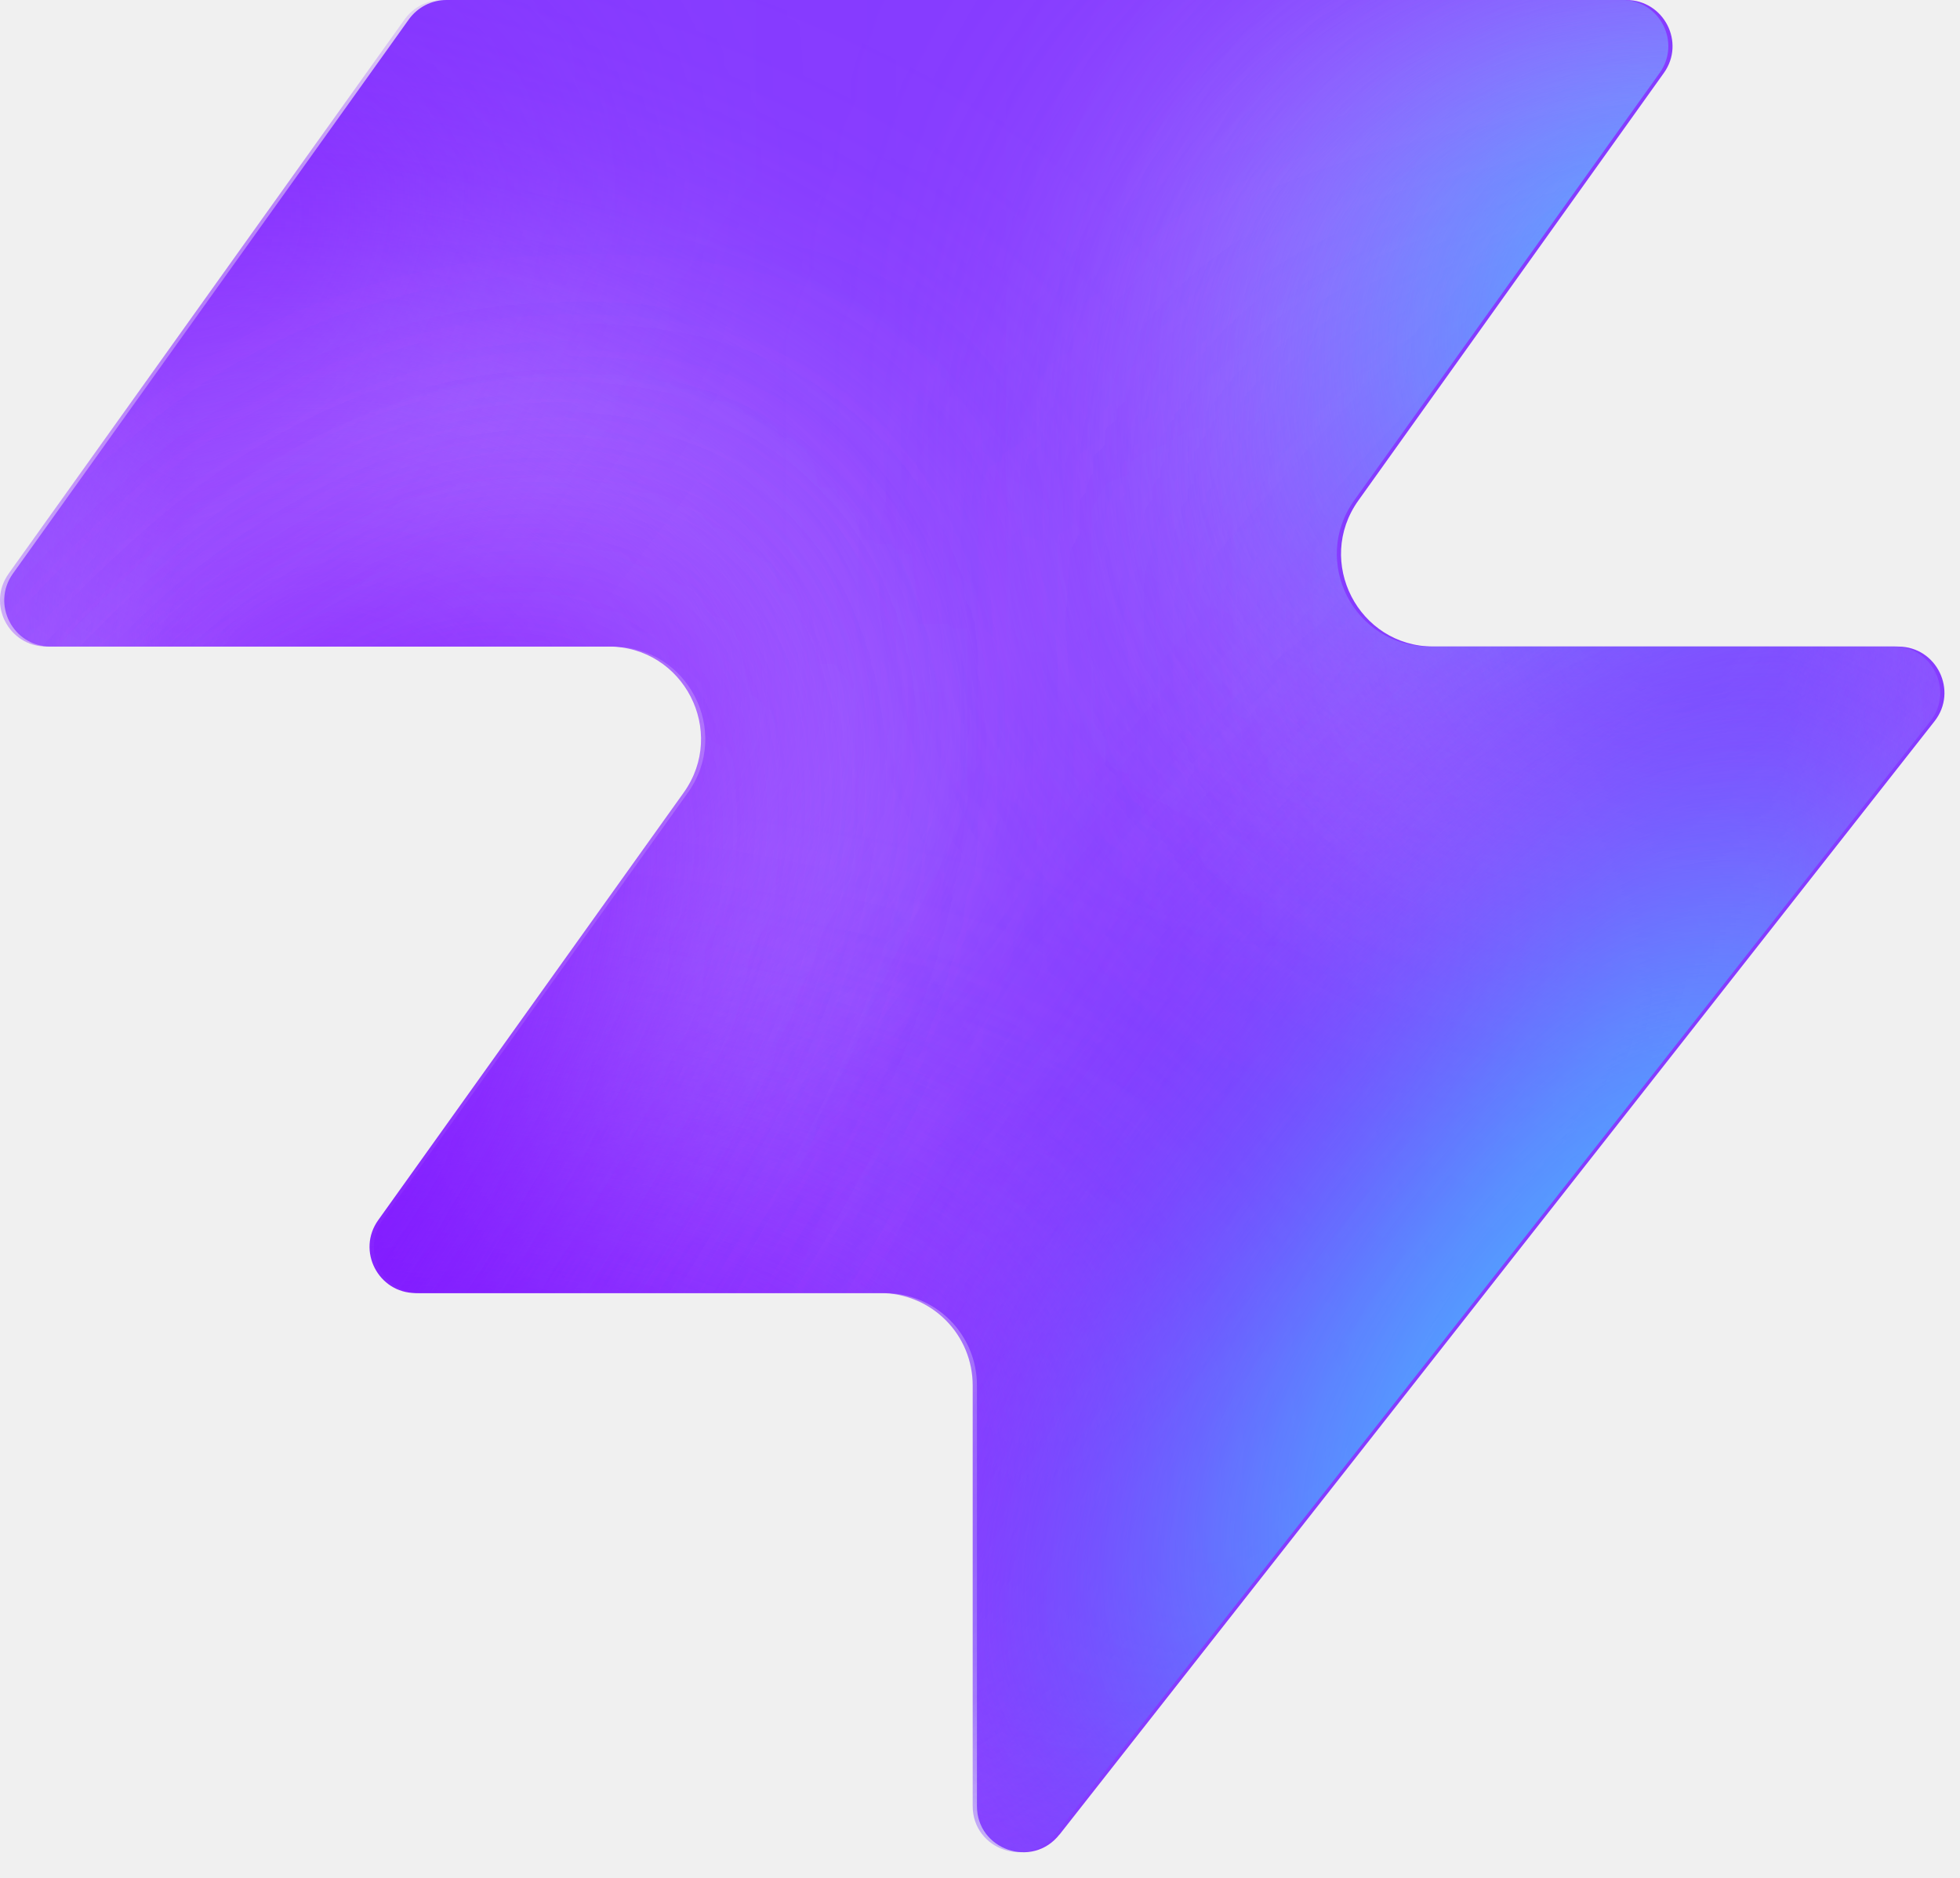
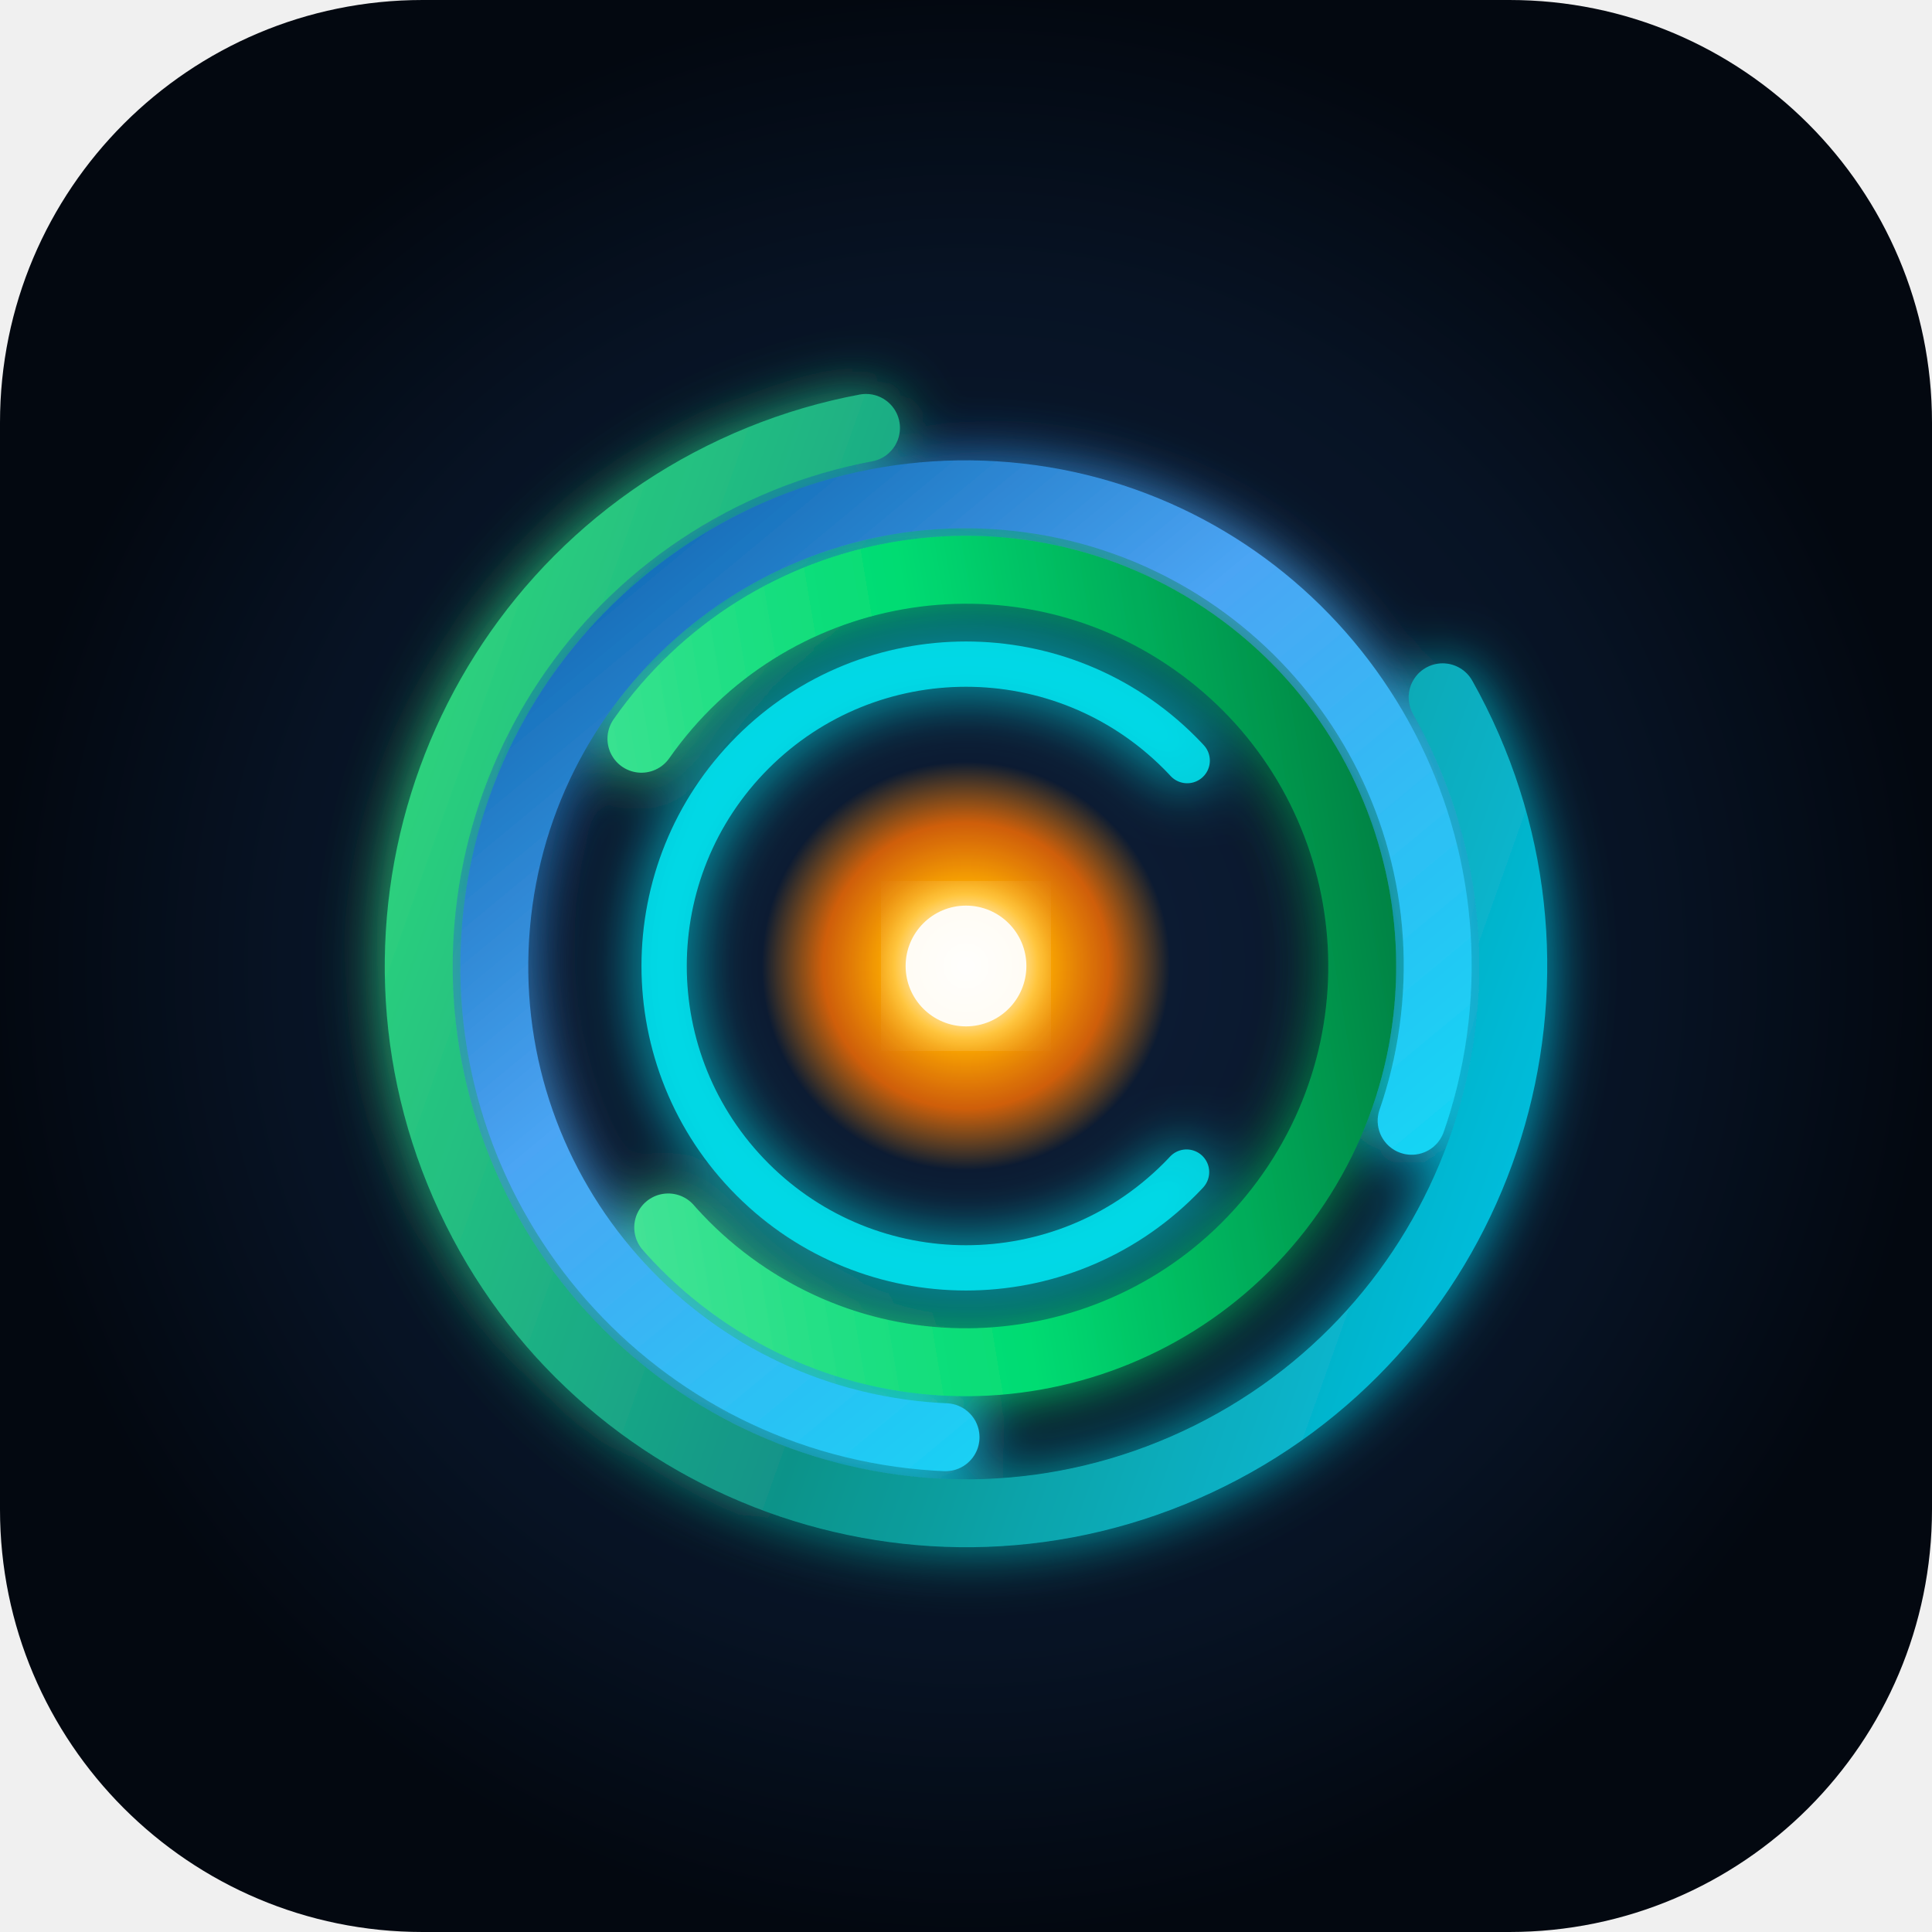
- <svg xmlns="http://www.w3.org/2000/svg" width="48" height="46" fill="none" viewBox="0 0 48 46">
-   <path fill="#863bff" d="M25.946 44.938c-.664.845-2.021.375-2.021-.698V33.937a2.26 2.26 0 0 0-2.262-2.262H10.287c-.92 0-1.456-1.04-.92-1.788l7.48-10.471c1.07-1.497 0-3.578-1.842-3.578H1.237c-.92 0-1.456-1.04-.92-1.788L10.013.474c.214-.297.556-.474.92-.474h28.894c.92 0 1.456 1.04.92 1.788l-7.48 10.471c-1.07 1.498 0 3.579 1.842 3.579h11.377c.943 0 1.473 1.088.89 1.83L25.947 44.94z" style="fill:#863bff;fill:color(display-p3 .525 .23 1);fill-opacity:1" />
-   <mask id="a" width="48" height="46" x="0" y="0" maskUnits="userSpaceOnUse" style="mask-type:alpha">
-     <path fill="#000" d="M25.842 44.938c-.664.844-2.021.375-2.021-.698V33.937a2.26 2.26 0 0 0-2.262-2.262H10.183c-.92 0-1.456-1.04-.92-1.788l7.48-10.471c1.07-1.498 0-3.579-1.842-3.579H1.133c-.92 0-1.456-1.04-.92-1.787L9.91.473c.214-.297.556-.474.92-.474h28.894c.92 0 1.456 1.04.92 1.788l-7.48 10.471c-1.07 1.498 0 3.578 1.842 3.578h11.377c.943 0 1.473 1.088.89 1.832L25.843 44.94z" style="fill:#000;fill-opacity:1" />
-   </mask>
-   <g mask="url(#a)">
-     <g filter="url(#b)">
-       <ellipse cx="5.508" cy="14.704" fill="#ede6ff" rx="5.508" ry="14.704" style="fill:#ede6ff;fill:color(display-p3 .927 .903 1);fill-opacity:1" transform="matrix(.00324 1 1 -.00324 -4.47 31.516)" />
-     </g>
-     <g filter="url(#c)">
-       <ellipse cx="10.399" cy="29.851" fill="#ede6ff" rx="10.399" ry="29.851" style="fill:#ede6ff;fill:color(display-p3 .927 .903 1);fill-opacity:1" transform="matrix(.00324 1 1 -.00324 -39.328 7.883)" />
-     </g>
-     <g filter="url(#d)">
-       <ellipse cx="5.508" cy="30.487" fill="#7e14ff" rx="5.508" ry="30.487" style="fill:#7e14ff;fill:color(display-p3 .492 .077 1);fill-opacity:1" transform="rotate(89.814 -25.913 -14.639)scale(1 -1)" />
-     </g>
-     <g filter="url(#e)">
-       <ellipse cx="5.508" cy="30.599" fill="#7e14ff" rx="5.508" ry="30.599" style="fill:#7e14ff;fill:color(display-p3 .492 .077 1);fill-opacity:1" transform="rotate(89.814 -32.644 -3.334)scale(1 -1)" />
-     </g>
-     <g filter="url(#f)">
-       <ellipse cx="5.508" cy="30.599" fill="#7e14ff" rx="5.508" ry="30.599" style="fill:#7e14ff;fill:color(display-p3 .492 .077 1);fill-opacity:1" transform="matrix(.00324 1 1 -.00324 -34.34 30.47)" />
-     </g>
-     <g filter="url(#g)">
-       <ellipse cx="14.072" cy="22.078" fill="#ede6ff" rx="14.072" ry="22.078" style="fill:#ede6ff;fill:color(display-p3 .927 .903 1);fill-opacity:1" transform="rotate(93.35 24.506 48.493)scale(-1 1)" />
-     </g>
-     <g filter="url(#h)">
-       <ellipse cx="3.47" cy="21.501" fill="#7e14ff" rx="3.47" ry="21.501" style="fill:#7e14ff;fill:color(display-p3 .492 .077 1);fill-opacity:1" transform="rotate(89.009 28.708 47.59)scale(-1 1)" />
-     </g>
-     <g filter="url(#i)">
-       <ellipse cx="3.47" cy="21.501" fill="#7e14ff" rx="3.47" ry="21.501" style="fill:#7e14ff;fill:color(display-p3 .492 .077 1);fill-opacity:1" transform="rotate(89.009 28.708 47.59)scale(-1 1)" />
-     </g>
-     <g filter="url(#j)">
-       <ellipse cx=".387" cy="8.972" fill="#7e14ff" rx="4.407" ry="29.108" style="fill:#7e14ff;fill:color(display-p3 .492 .077 1);fill-opacity:1" transform="rotate(39.51 .387 8.972)" />
-     </g>
-     <g filter="url(#k)">
-       <ellipse cx="47.523" cy="-6.092" fill="#7e14ff" rx="4.407" ry="29.108" style="fill:#7e14ff;fill:color(display-p3 .492 .077 1);fill-opacity:1" transform="rotate(37.892 47.523 -6.092)" />
-     </g>
-     <g filter="url(#l)">
-       <ellipse cx="41.412" cy="6.333" fill="#47bfff" rx="5.971" ry="9.665" style="fill:#47bfff;fill:color(display-p3 .28 .748 1);fill-opacity:1" transform="rotate(37.892 41.412 6.333)" />
-     </g>
-     <g filter="url(#m)">
-       <ellipse cx="-1.879" cy="38.332" fill="#7e14ff" rx="4.407" ry="29.108" style="fill:#7e14ff;fill:color(display-p3 .492 .077 1);fill-opacity:1" transform="rotate(37.892 -1.88 38.332)" />
-     </g>
-     <g filter="url(#n)">
-       <ellipse cx="-1.879" cy="38.332" fill="#7e14ff" rx="4.407" ry="29.108" style="fill:#7e14ff;fill:color(display-p3 .492 .077 1);fill-opacity:1" transform="rotate(37.892 -1.88 38.332)" />
-     </g>
-     <g filter="url(#o)">
-       <ellipse cx="35.651" cy="29.907" fill="#7e14ff" rx="4.407" ry="29.108" style="fill:#7e14ff;fill:color(display-p3 .492 .077 1);fill-opacity:1" transform="rotate(37.892 35.651 29.907)" />
-     </g>
-     <g filter="url(#p)">
-       <ellipse cx="38.418" cy="32.4" fill="#47bfff" rx="5.971" ry="15.297" style="fill:#47bfff;fill:color(display-p3 .28 .748 1);fill-opacity:1" transform="rotate(37.892 38.418 32.4)" />
-     </g>
-   </g>
+ <svg xmlns="http://www.w3.org/2000/svg" viewBox="0 0 512 512" width="100%" height="100%">
  <defs>
-     <filter id="b" width="60.045" height="41.654" x="-19.77" y="16.149" color-interpolation-filters="sRGB" filterUnits="userSpaceOnUse">
-       <feFlood flood-opacity="0" result="BackgroundImageFix" />
-       <feBlend in="SourceGraphic" in2="BackgroundImageFix" result="shape" />
-       <feGaussianBlur result="effect1_foregroundBlur_2002_17158" stdDeviation="7.659" />
-     </filter>
-     <filter id="c" width="90.34" height="51.437" x="-54.613" y="-7.533" color-interpolation-filters="sRGB" filterUnits="userSpaceOnUse">
-       <feFlood flood-opacity="0" result="BackgroundImageFix" />
-       <feBlend in="SourceGraphic" in2="BackgroundImageFix" result="shape" />
-       <feGaussianBlur result="effect1_foregroundBlur_2002_17158" stdDeviation="7.659" />
-     </filter>
-     <filter id="d" width="79.355" height="29.4" x="-49.64" y="2.03" color-interpolation-filters="sRGB" filterUnits="userSpaceOnUse">
-       <feFlood flood-opacity="0" result="BackgroundImageFix" />
-       <feBlend in="SourceGraphic" in2="BackgroundImageFix" result="shape" />
-       <feGaussianBlur result="effect1_foregroundBlur_2002_17158" stdDeviation="4.596" />
-     </filter>
-     <filter id="e" width="79.579" height="29.4" x="-45.045" y="20.029" color-interpolation-filters="sRGB" filterUnits="userSpaceOnUse">
-       <feFlood flood-opacity="0" result="BackgroundImageFix" />
-       <feBlend in="SourceGraphic" in2="BackgroundImageFix" result="shape" />
-       <feGaussianBlur result="effect1_foregroundBlur_2002_17158" stdDeviation="4.596" />
-     </filter>
-     <filter id="f" width="79.579" height="29.4" x="-43.513" y="21.178" color-interpolation-filters="sRGB" filterUnits="userSpaceOnUse">
-       <feFlood flood-opacity="0" result="BackgroundImageFix" />
-       <feBlend in="SourceGraphic" in2="BackgroundImageFix" result="shape" />
-       <feGaussianBlur result="effect1_foregroundBlur_2002_17158" stdDeviation="4.596" />
-     </filter>
-     <filter id="g" width="74.749" height="58.852" x="15.756" y="-17.901" color-interpolation-filters="sRGB" filterUnits="userSpaceOnUse">
-       <feFlood flood-opacity="0" result="BackgroundImageFix" />
-       <feBlend in="SourceGraphic" in2="BackgroundImageFix" result="shape" />
-       <feGaussianBlur result="effect1_foregroundBlur_2002_17158" stdDeviation="7.659" />
-     </filter>
-     <filter id="h" width="61.377" height="25.362" x="23.548" y="2.284" color-interpolation-filters="sRGB" filterUnits="userSpaceOnUse">
-       <feFlood flood-opacity="0" result="BackgroundImageFix" />
-       <feBlend in="SourceGraphic" in2="BackgroundImageFix" result="shape" />
-       <feGaussianBlur result="effect1_foregroundBlur_2002_17158" stdDeviation="4.596" />
-     </filter>
-     <filter id="i" width="61.377" height="25.362" x="23.548" y="2.284" color-interpolation-filters="sRGB" filterUnits="userSpaceOnUse">
-       <feFlood flood-opacity="0" result="BackgroundImageFix" />
-       <feBlend in="SourceGraphic" in2="BackgroundImageFix" result="shape" />
-       <feGaussianBlur result="effect1_foregroundBlur_2002_17158" stdDeviation="4.596" />
-     </filter>
-     <filter id="j" width="56.045" height="63.649" x="-27.636" y="-22.853" color-interpolation-filters="sRGB" filterUnits="userSpaceOnUse">
-       <feFlood flood-opacity="0" result="BackgroundImageFix" />
-       <feBlend in="SourceGraphic" in2="BackgroundImageFix" result="shape" />
-       <feGaussianBlur result="effect1_foregroundBlur_2002_17158" stdDeviation="4.596" />
-     </filter>
-     <filter id="k" width="54.814" height="64.646" x="20.116" y="-38.415" color-interpolation-filters="sRGB" filterUnits="userSpaceOnUse">
-       <feFlood flood-opacity="0" result="BackgroundImageFix" />
-       <feBlend in="SourceGraphic" in2="BackgroundImageFix" result="shape" />
-       <feGaussianBlur result="effect1_foregroundBlur_2002_17158" stdDeviation="4.596" />
-     </filter>
-     <filter id="l" width="33.541" height="35.313" x="24.641" y="-11.323" color-interpolation-filters="sRGB" filterUnits="userSpaceOnUse">
-       <feFlood flood-opacity="0" result="BackgroundImageFix" />
-       <feBlend in="SourceGraphic" in2="BackgroundImageFix" result="shape" />
-       <feGaussianBlur result="effect1_foregroundBlur_2002_17158" stdDeviation="4.596" />
-     </filter>
-     <filter id="m" width="54.814" height="64.646" x="-29.286" y="6.009" color-interpolation-filters="sRGB" filterUnits="userSpaceOnUse">
-       <feFlood flood-opacity="0" result="BackgroundImageFix" />
-       <feBlend in="SourceGraphic" in2="BackgroundImageFix" result="shape" />
-       <feGaussianBlur result="effect1_foregroundBlur_2002_17158" stdDeviation="4.596" />
-     </filter>
-     <filter id="n" width="54.814" height="64.646" x="-29.286" y="6.009" color-interpolation-filters="sRGB" filterUnits="userSpaceOnUse">
-       <feFlood flood-opacity="0" result="BackgroundImageFix" />
-       <feBlend in="SourceGraphic" in2="BackgroundImageFix" result="shape" />
-       <feGaussianBlur result="effect1_foregroundBlur_2002_17158" stdDeviation="4.596" />
-     </filter>
-     <filter id="o" width="54.814" height="64.646" x="8.244" y="-2.416" color-interpolation-filters="sRGB" filterUnits="userSpaceOnUse">
-       <feFlood flood-opacity="0" result="BackgroundImageFix" />
-       <feBlend in="SourceGraphic" in2="BackgroundImageFix" result="shape" />
-       <feGaussianBlur result="effect1_foregroundBlur_2002_17158" stdDeviation="4.596" />
-     </filter>
-     <filter id="p" width="39.409" height="43.623" x="18.713" y="10.588" color-interpolation-filters="sRGB" filterUnits="userSpaceOnUse">
-       <feFlood flood-opacity="0" result="BackgroundImageFix" />
-       <feBlend in="SourceGraphic" in2="BackgroundImageFix" result="shape" />
-       <feGaussianBlur result="effect1_foregroundBlur_2002_17158" stdDeviation="4.596" />
+     <radialGradient id="bgGrad" cx="50%" cy="50%" r="50%">
+       <stop offset="0%" stop-color="#0e1e38" />
+       <stop offset="70%" stop-color="#071324" />
+       <stop offset="100%" stop-color="#030810" />
+     </radialGradient>
+     <linearGradient id="ringCyan" x1="0%" y1="0%" x2="100%" y2="100%">
+       <stop offset="0%" stop-color="#38ef7d" />
+       <stop offset="50%" stop-color="#11998e" />
+       <stop offset="100%" stop-color="#00d2ff" />
+     </linearGradient>
+     <linearGradient id="ringBlue" x1="100%" y1="0%" x2="0%" y2="100%">
+       <stop offset="0%" stop-color="#00f2fe" />
+       <stop offset="60%" stop-color="#4facfe" />
+       <stop offset="100%" stop-color="#005da7" />
+     </linearGradient>
+     <linearGradient id="ringGreen" x1="0%" y1="100%" x2="100%" y2="0%">
+       <stop offset="0%" stop-color="#006d36" />
+       <stop offset="50%" stop-color="#00e676" />
+       <stop offset="100%" stop-color="#69f0ae" />
+     </linearGradient>
+     <radialGradient id="glowCore" cx="50%" cy="50%" r="50%">
+       <stop offset="0%" stop-color="#fff4cc" />
+       <stop offset="35%" stop-color="#ffb300" />
+       <stop offset="70%" stop-color="#ff6f00" stop-opacity="0.8" />
+       <stop offset="100%" stop-color="#ff8f00" stop-opacity="0" />
+     </radialGradient>
+     <filter id="glow" x="-20%" y="-20%" width="140%" height="140%">
+       <feGaussianBlur stdDeviation="8" result="blur" />
+       <feComposite in="SourceGraphic" in2="blur" operator="over" />
    </filter>
  </defs>
+   <rect width="512" height="512" rx="112" fill="url(#bgGrad)" />
+   <g filter="url(#glow)" opacity="0.95">
+     <ellipse cx="256" cy="256" rx="145" ry="145" fill="none" stroke="url(#ringCyan)" stroke-width="18" stroke-linecap="round" stroke-dasharray="720 180" transform="rotate(-25 256 256)" />
+     <ellipse cx="256" cy="256" rx="125" ry="125" fill="none" stroke="url(#ringBlue)" stroke-width="18" stroke-linecap="round" stroke-dasharray="620 160" transform="rotate(95 256 256)" />
+     <ellipse cx="256" cy="256" rx="105" ry="105" fill="none" stroke="url(#ringGreen)" stroke-width="18" stroke-linecap="round" stroke-dasharray="520 140" transform="rotate(215 256 256)" />
+     <circle cx="256" cy="256" r="80" fill="none" stroke="#00f2fe" stroke-width="12" stroke-linecap="round" stroke-dasharray="380 120" opacity="0.85" transform="rotate(45 256 256)" />
+   </g>
+   <circle cx="256" cy="256" r="54" fill="url(#glowCore)" />
+   <circle cx="256" cy="256" r="16" fill="#ffffff" opacity="0.95" filter="url(#glow)" />
</svg>
